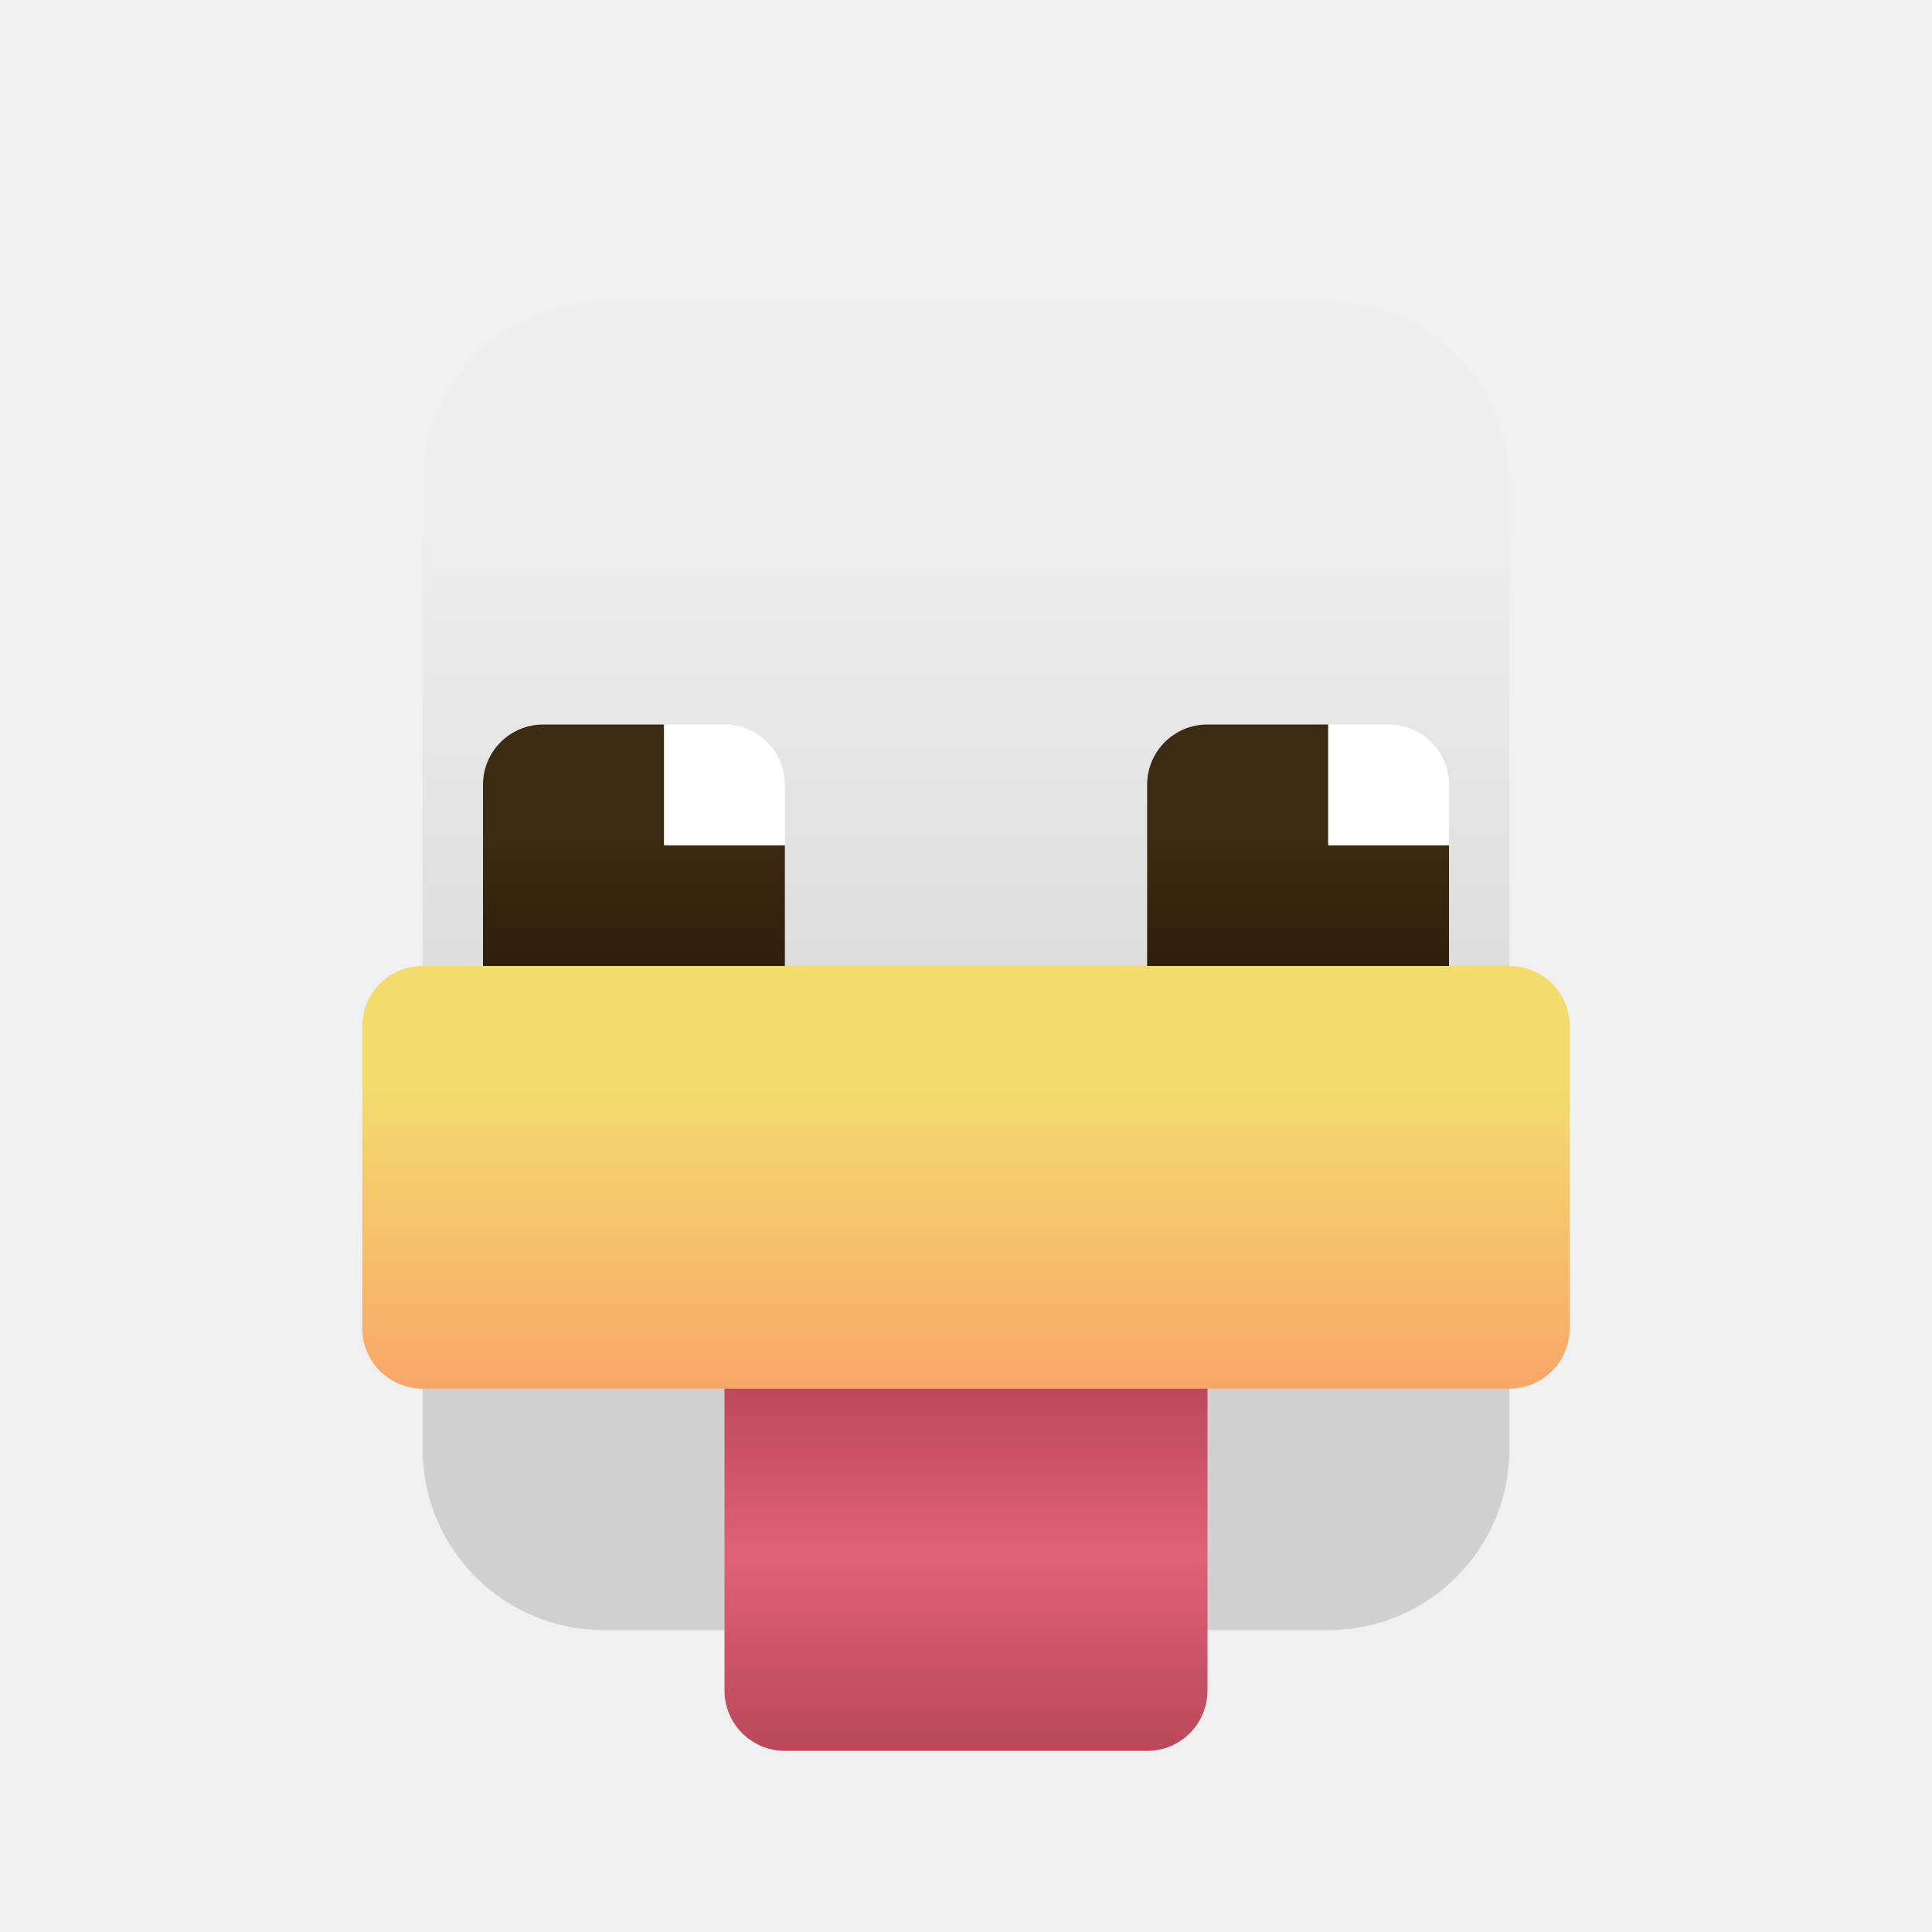
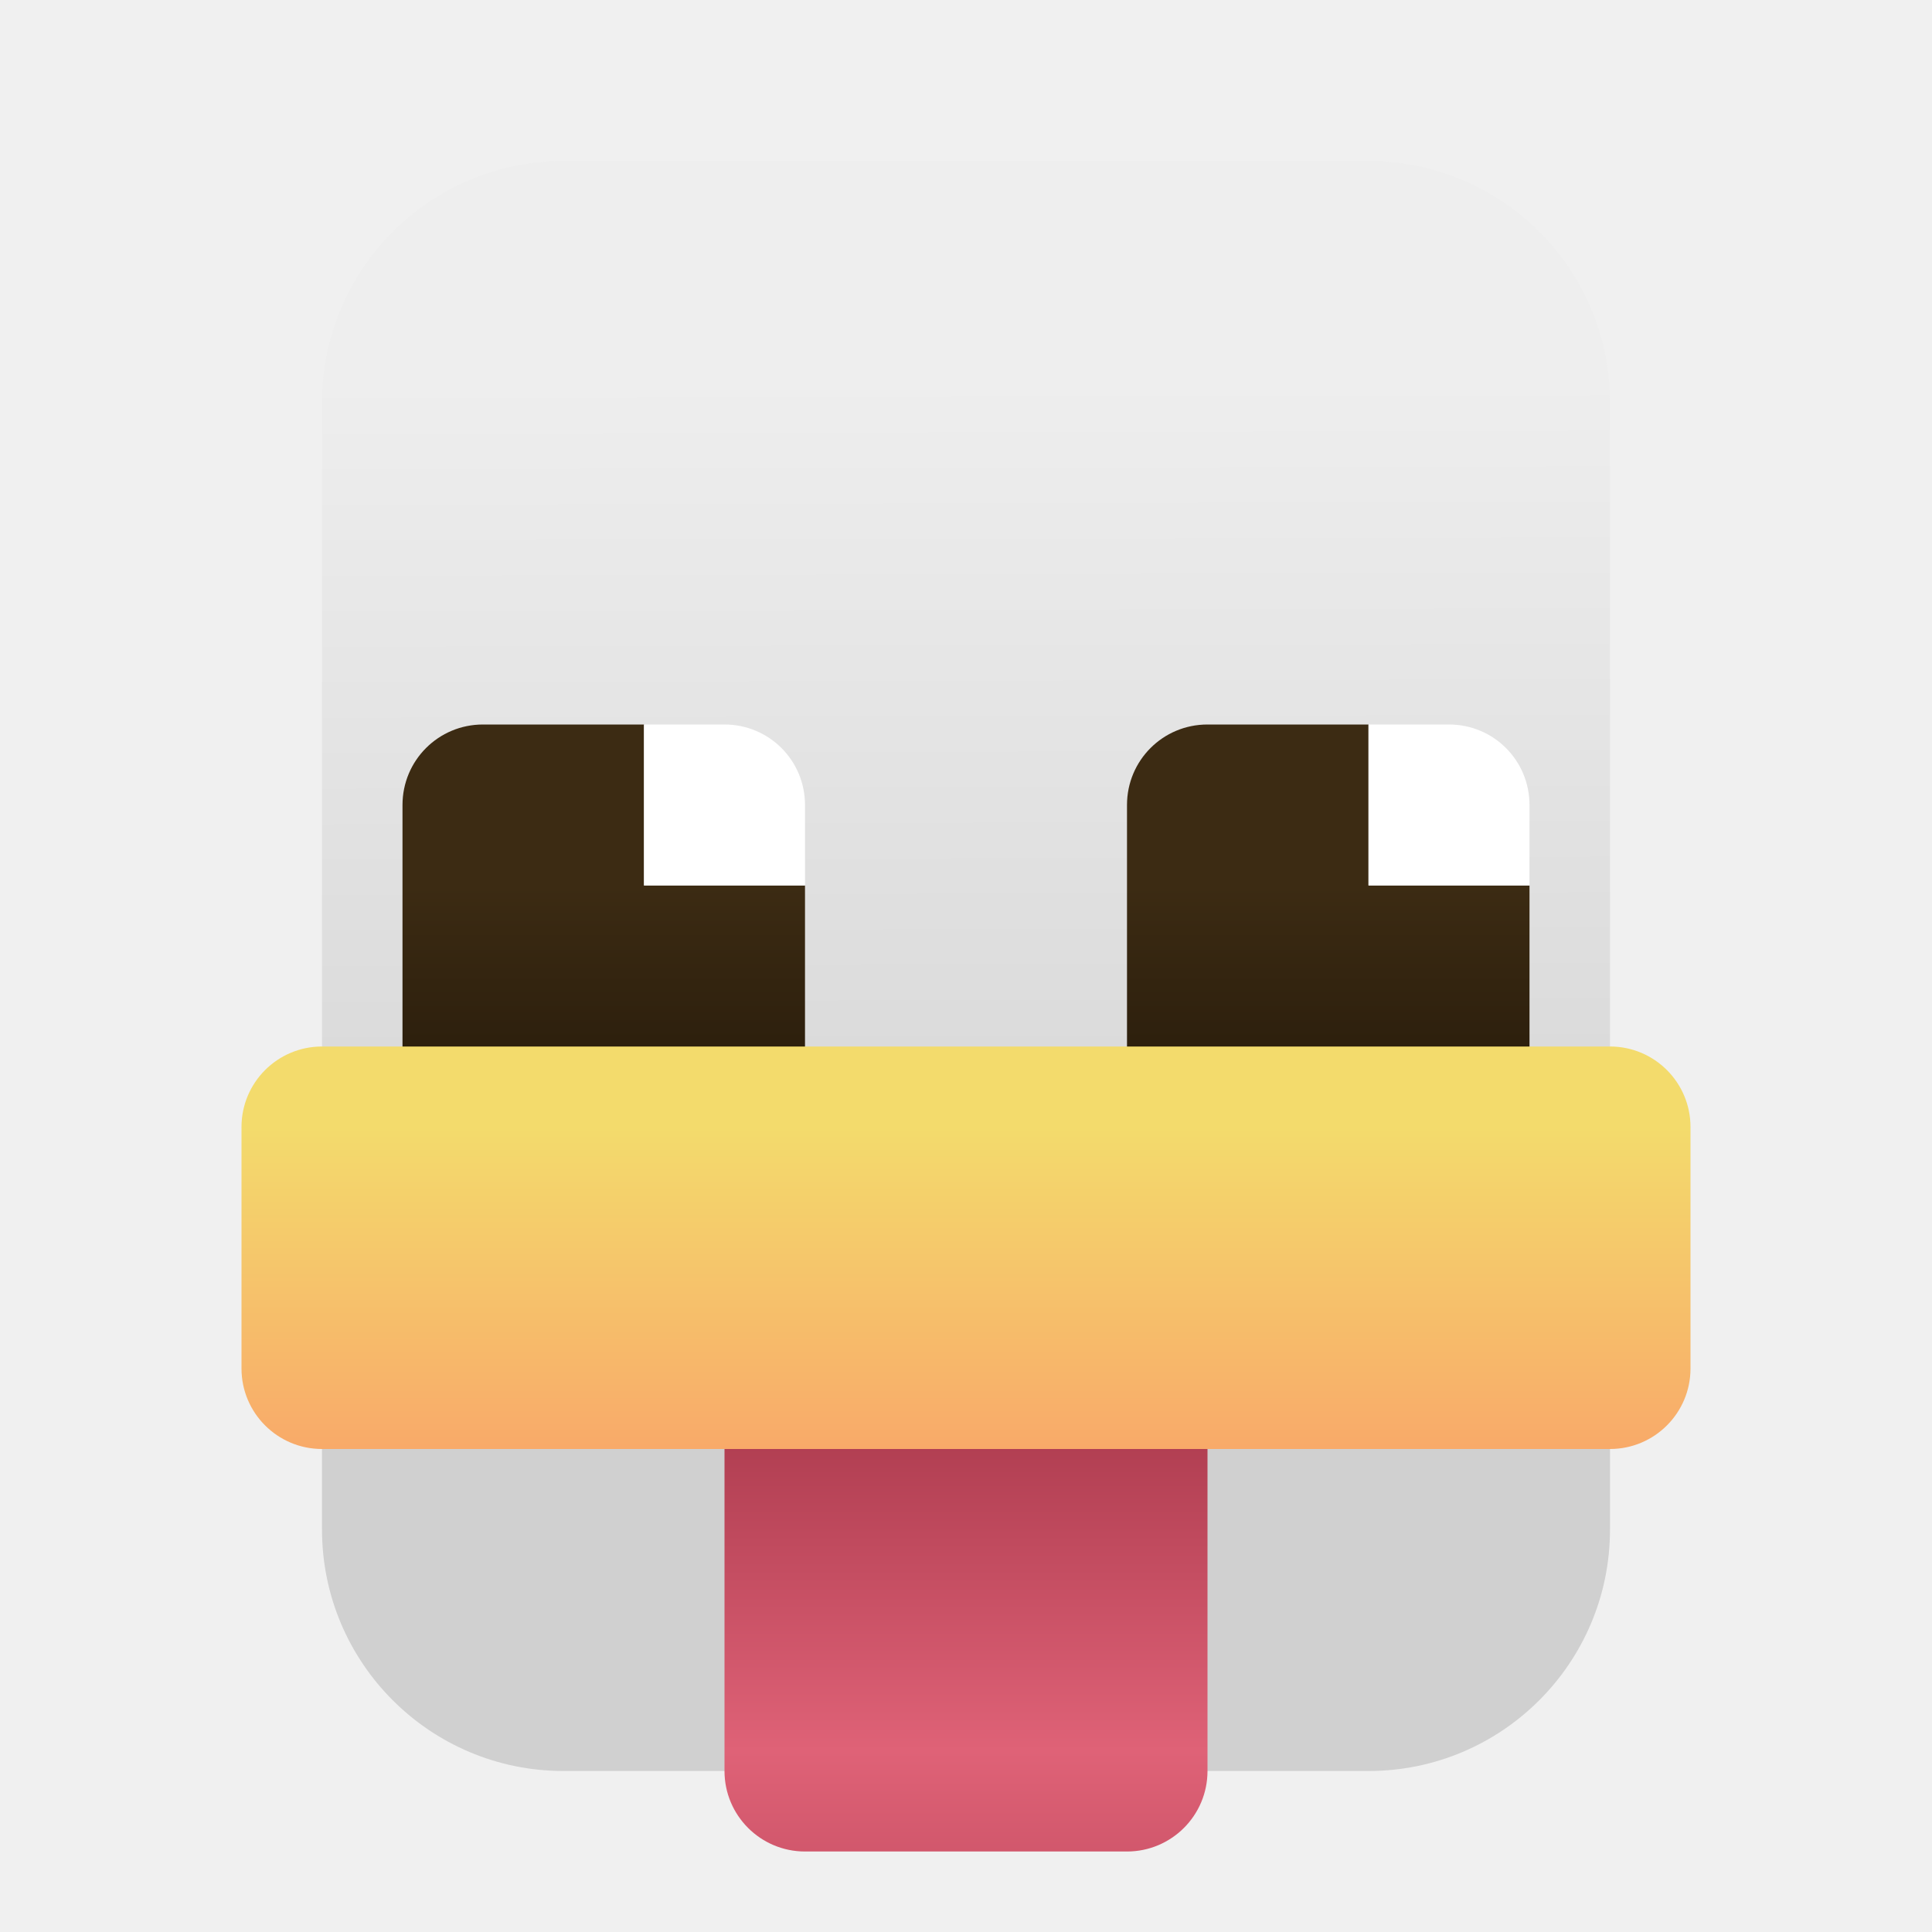
- <svg xmlns="http://www.w3.org/2000/svg" xmlns:xlink="http://www.w3.org/1999/xlink" width="32" height="32" version="1.1" viewBox="0 0 32 32" id="svg168" xml:space="preserve">
+ <svg xmlns="http://www.w3.org/2000/svg" xmlns:xlink="http://www.w3.org/1999/xlink" width="24" height="24" version="1.1" viewBox="0 0 24 24" id="svg168" xml:space="preserve">
  <defs id="defs172">
    <linearGradient id="linearGradient2085">
      <stop style="stop-color:#261a0a;stop-opacity:1;" offset="0" id="stop2081" />
      <stop style="stop-color:#3c2b13;stop-opacity:1;" offset="1" id="stop2083" />
    </linearGradient>
    <linearGradient xlink:href="#linearGradient292700" id="linearGradient292686" x1="86.053" y1="27" x2="86" y2="5" gradientUnits="userSpaceOnUse" />
    <linearGradient id="linearGradient292700">
      <stop style="stop-color:#d0d0d0;stop-opacity:1;" offset="0.231" id="stop292702" />
      <stop style="stop-color:#eeeeee;stop-opacity:1;" offset="0.832" id="stop292698" />
    </linearGradient>
    <linearGradient xlink:href="#linearGradient293074" id="linearGradient293076" x1="80" y1="31" x2="80" y2="21" gradientUnits="userSpaceOnUse" />
    <linearGradient id="linearGradient293074">
      <stop style="stop-color:#a63649;stop-opacity:1;" offset="0" id="stop293070" />
      <stop style="stop-color:#df6277;stop-opacity:1;" offset="0.525" id="stop293078" />
      <stop style="stop-color:#a63649;stop-opacity:1;" offset="1" id="stop293072" />
    </linearGradient>
    <linearGradient xlink:href="#linearGradient2085" id="linearGradient42830" x1="77" y1="17" x2="77" y2="14" gradientUnits="userSpaceOnUse" />
-     <linearGradient xlink:href="#linearGradient292039" id="linearGradient292041" x1="89" y1="25" x2="89" y2="18" gradientUnits="userSpaceOnUse" />
+     <linearGradient xlink:href="#linearGradient292039" id="linearGradient292041" x1="88" y1="24" x2="88" y2="18" gradientUnits="userSpaceOnUse" />
    <linearGradient id="linearGradient292039">
      <stop style="stop-color:#fb9168;stop-opacity:1;" offset="0" id="stop292035" />
      <stop style="stop-color:#f3db6c;stop-opacity:1;" offset="1" id="stop292037" />
    </linearGradient>
    <linearGradient xlink:href="#linearGradient2085" id="linearGradient82810" gradientUnits="userSpaceOnUse" x1="77" y1="17" x2="77" y2="14" />
  </defs>
-   <g id="i_chicken" transform="translate(-64)">
-     <rect style="fill:url(#linearGradient292686);fill-opacity:1;stroke-width:0.277;paint-order:stroke markers fill;stop-color:#000000" id="rect18469" width="18" height="22" x="71" y="5" ry="3" />
-     <rect style="fill:url(#linearGradient293076);fill-opacity:1;stroke-width:0.265;paint-order:stroke markers fill;stop-color:#000000" id="rect22620" width="8" height="8" x="76" y="21" ry="1" />
-     <g id="g23887" clip-path="none" style="fill:url(#linearGradient42830);fill-opacity:1">
+   <g id="i_chicken" transform="translate(-68,-4)">
+     <rect style="fill:url(#linearGradient292686);fill-opacity:1;stroke-width:0.277;paint-order:stroke markers fill;stop-color:#000000" id="rect18469" width="16" height="20" x="72" y="6" ry="3" />
+     <rect style="fill:url(#linearGradient293076);fill-opacity:1;stroke-width:0.265;paint-order:stroke markers fill;stop-color:#000000" id="rect22620" width="6" height="6" x="77" y="21" ry="1" />
+     <g id="g23887" clip-path="none" style="fill:url(#linearGradient42830);fill-opacity:1" transform="translate(1,1)">
      <path id="rect3612-5" style="fill:url(#linearGradient82810);fill-opacity:1;stroke-width:0.171;paint-order:stroke markers fill;stop-color:#000000" d="m 73,12 c -0.554,0 -1,0.446 -1,1 v 3 c 0,0.554 0.446,1 1,1 h 3 c 0.554,0 1,-0.446 1,-1 v -2 h -2 v -2 z" />
      <path id="rect42884" style="fill:#ffffff;fill-opacity:1;stroke:none;paint-order:stroke markers fill;stop-color:#000000" d="m 75,12 v 2 h 2 v -1 c 0,-0.554 -0.446,-1 -1,-1 z" />
    </g>
-     <rect style="fill:#ffffff;fill-opacity:0;stroke:none;stroke-width:0.265;paint-order:stroke markers fill;stop-color:#000000" id="rect128412-8" width="32" height="32" x="64" y="0" />
-     <use x="0" y="0" xlink:href="#g23887" id="use42929" transform="translate(11)" />
-     <rect style="fill:url(#linearGradient292041);fill-opacity:1;stroke-width:0.265;paint-order:stroke markers fill;stop-color:#000000" id="rect37390" width="20" height="7" x="70" y="16" ry="1" />
+     <rect style="fill:#ffffff;fill-opacity:0;stroke:none;stroke-width:0.265;paint-order:stroke markers fill;stop-color:#000000" id="rect128412-8" width="24" height="24" x="68" y="4" />
+     <use x="0" y="0" xlink:href="#g23887" id="use42929" transform="translate(9)" />
+     <rect style="fill:url(#linearGradient292041);fill-opacity:1;stroke-width:0.265;paint-order:stroke markers fill;stop-color:#000000" id="rect37390" width="18" height="5" x="71" y="17" ry="1" />
  </g>
</svg>
